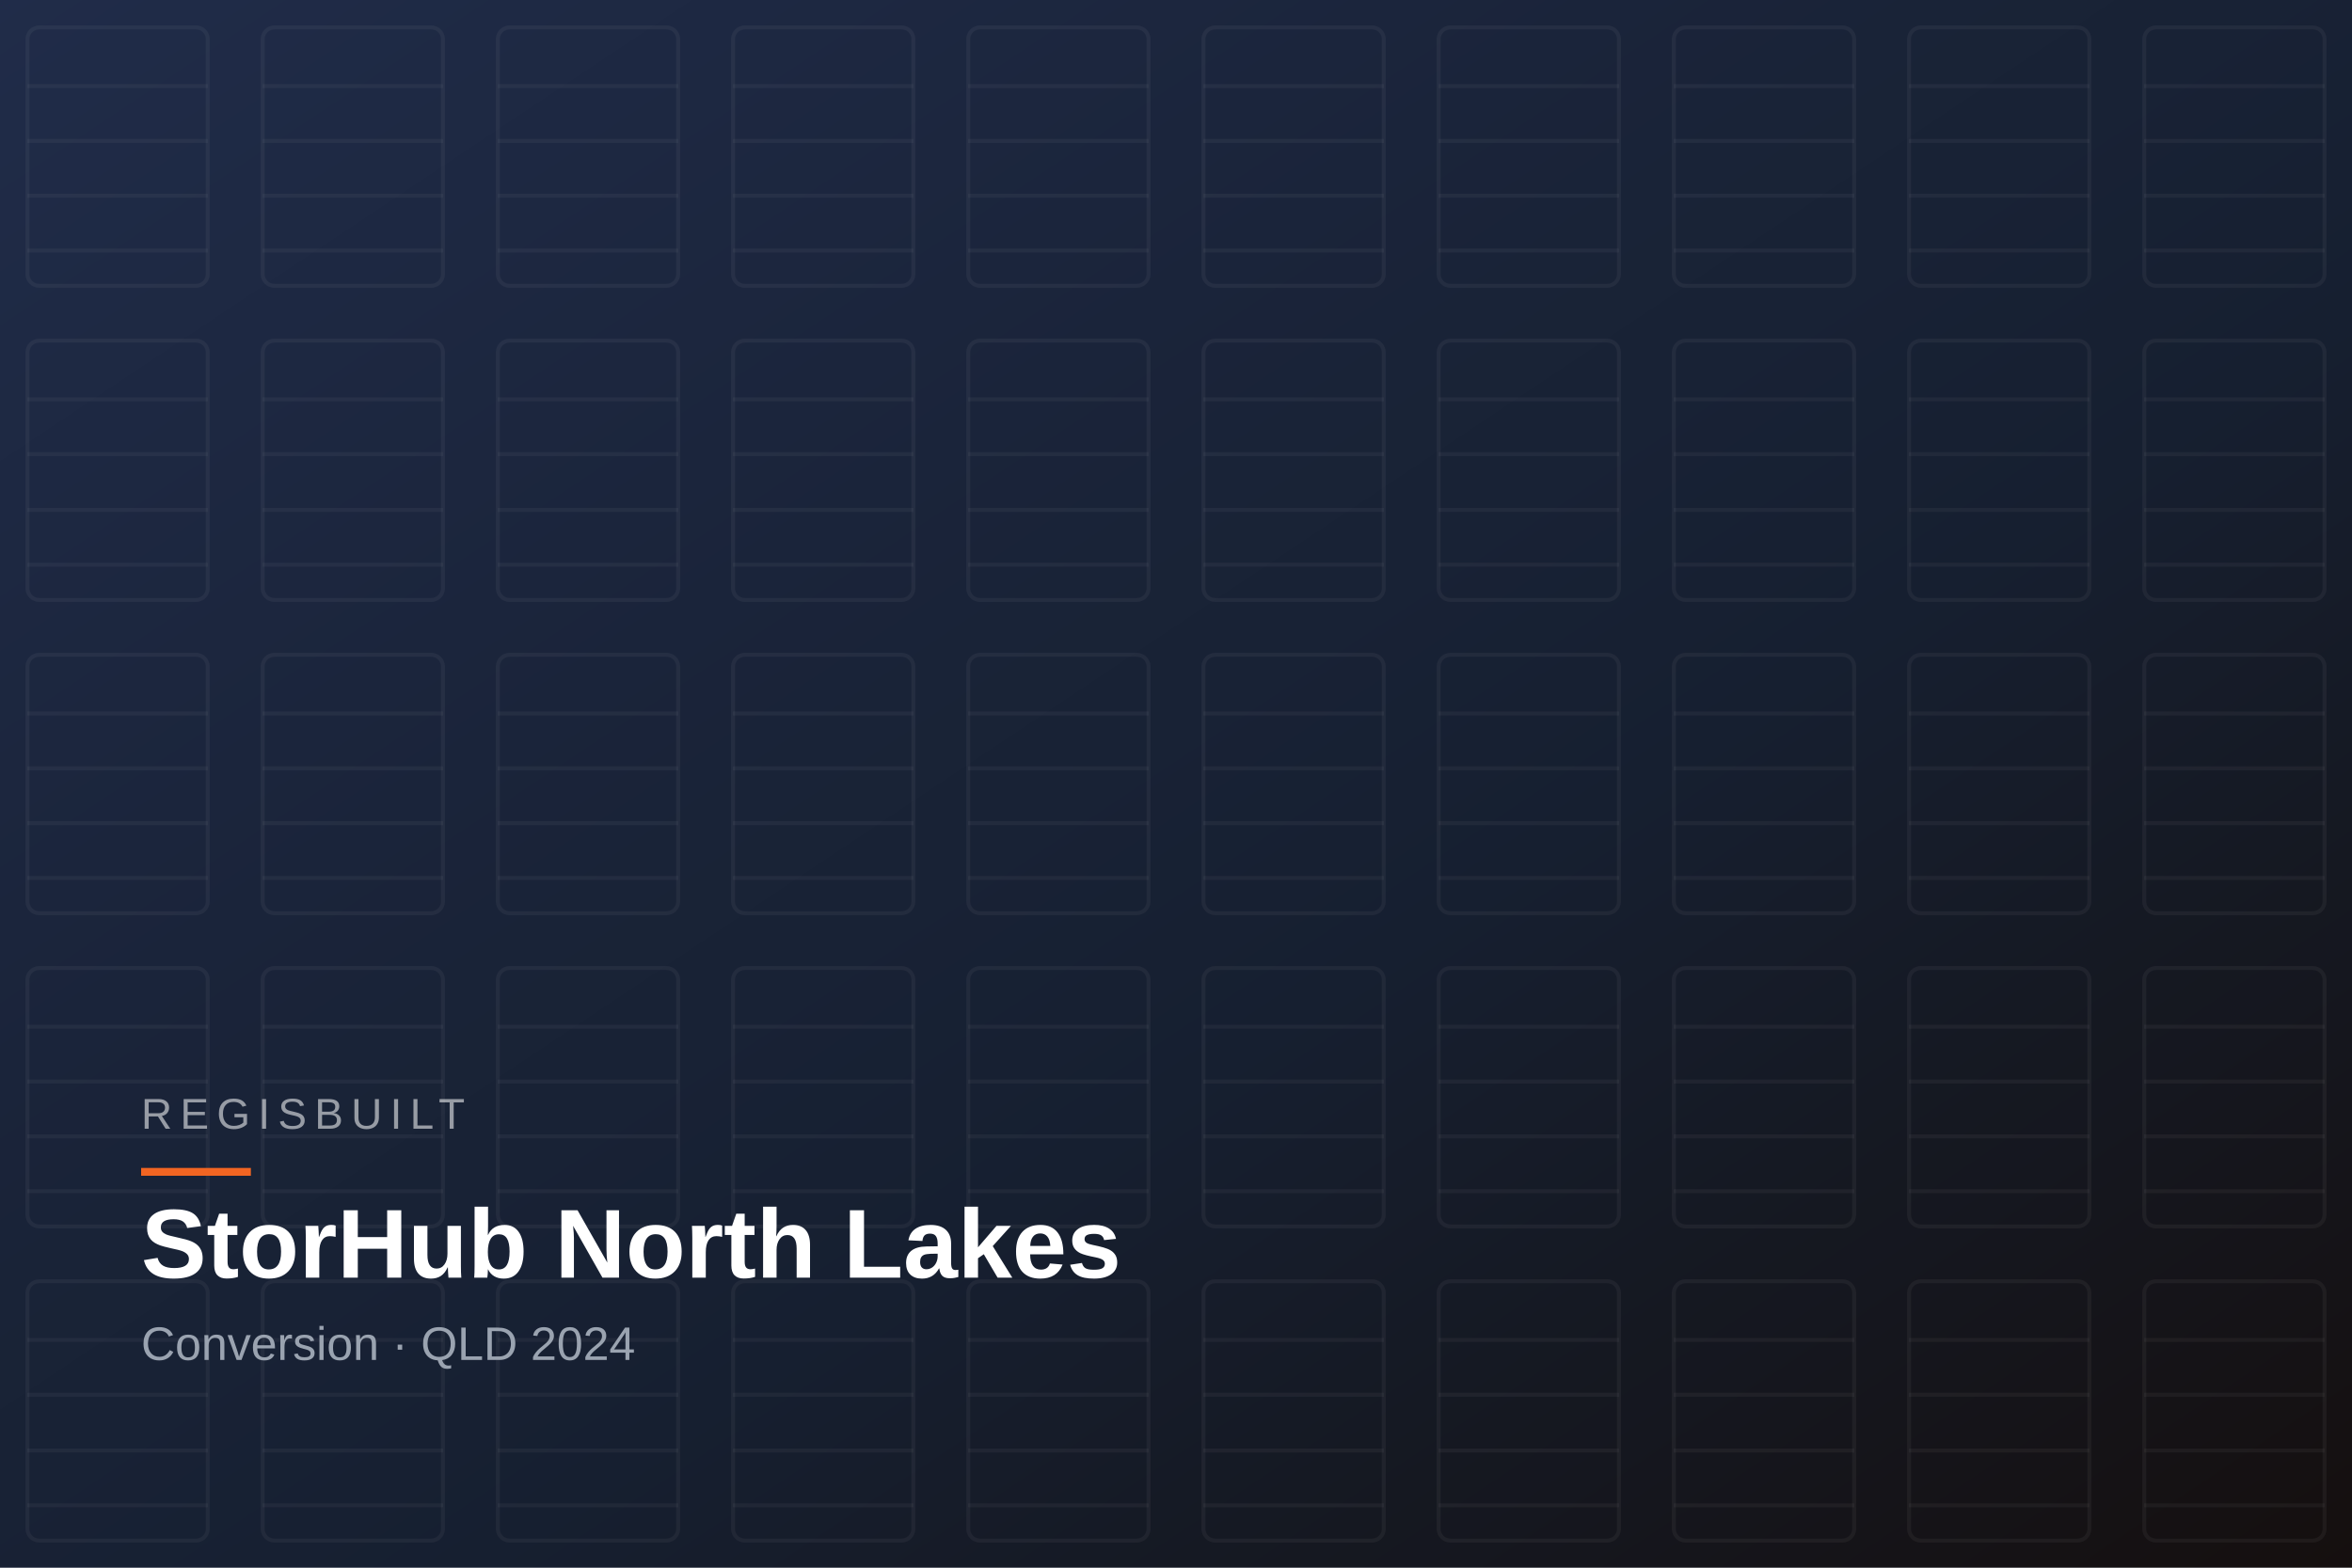
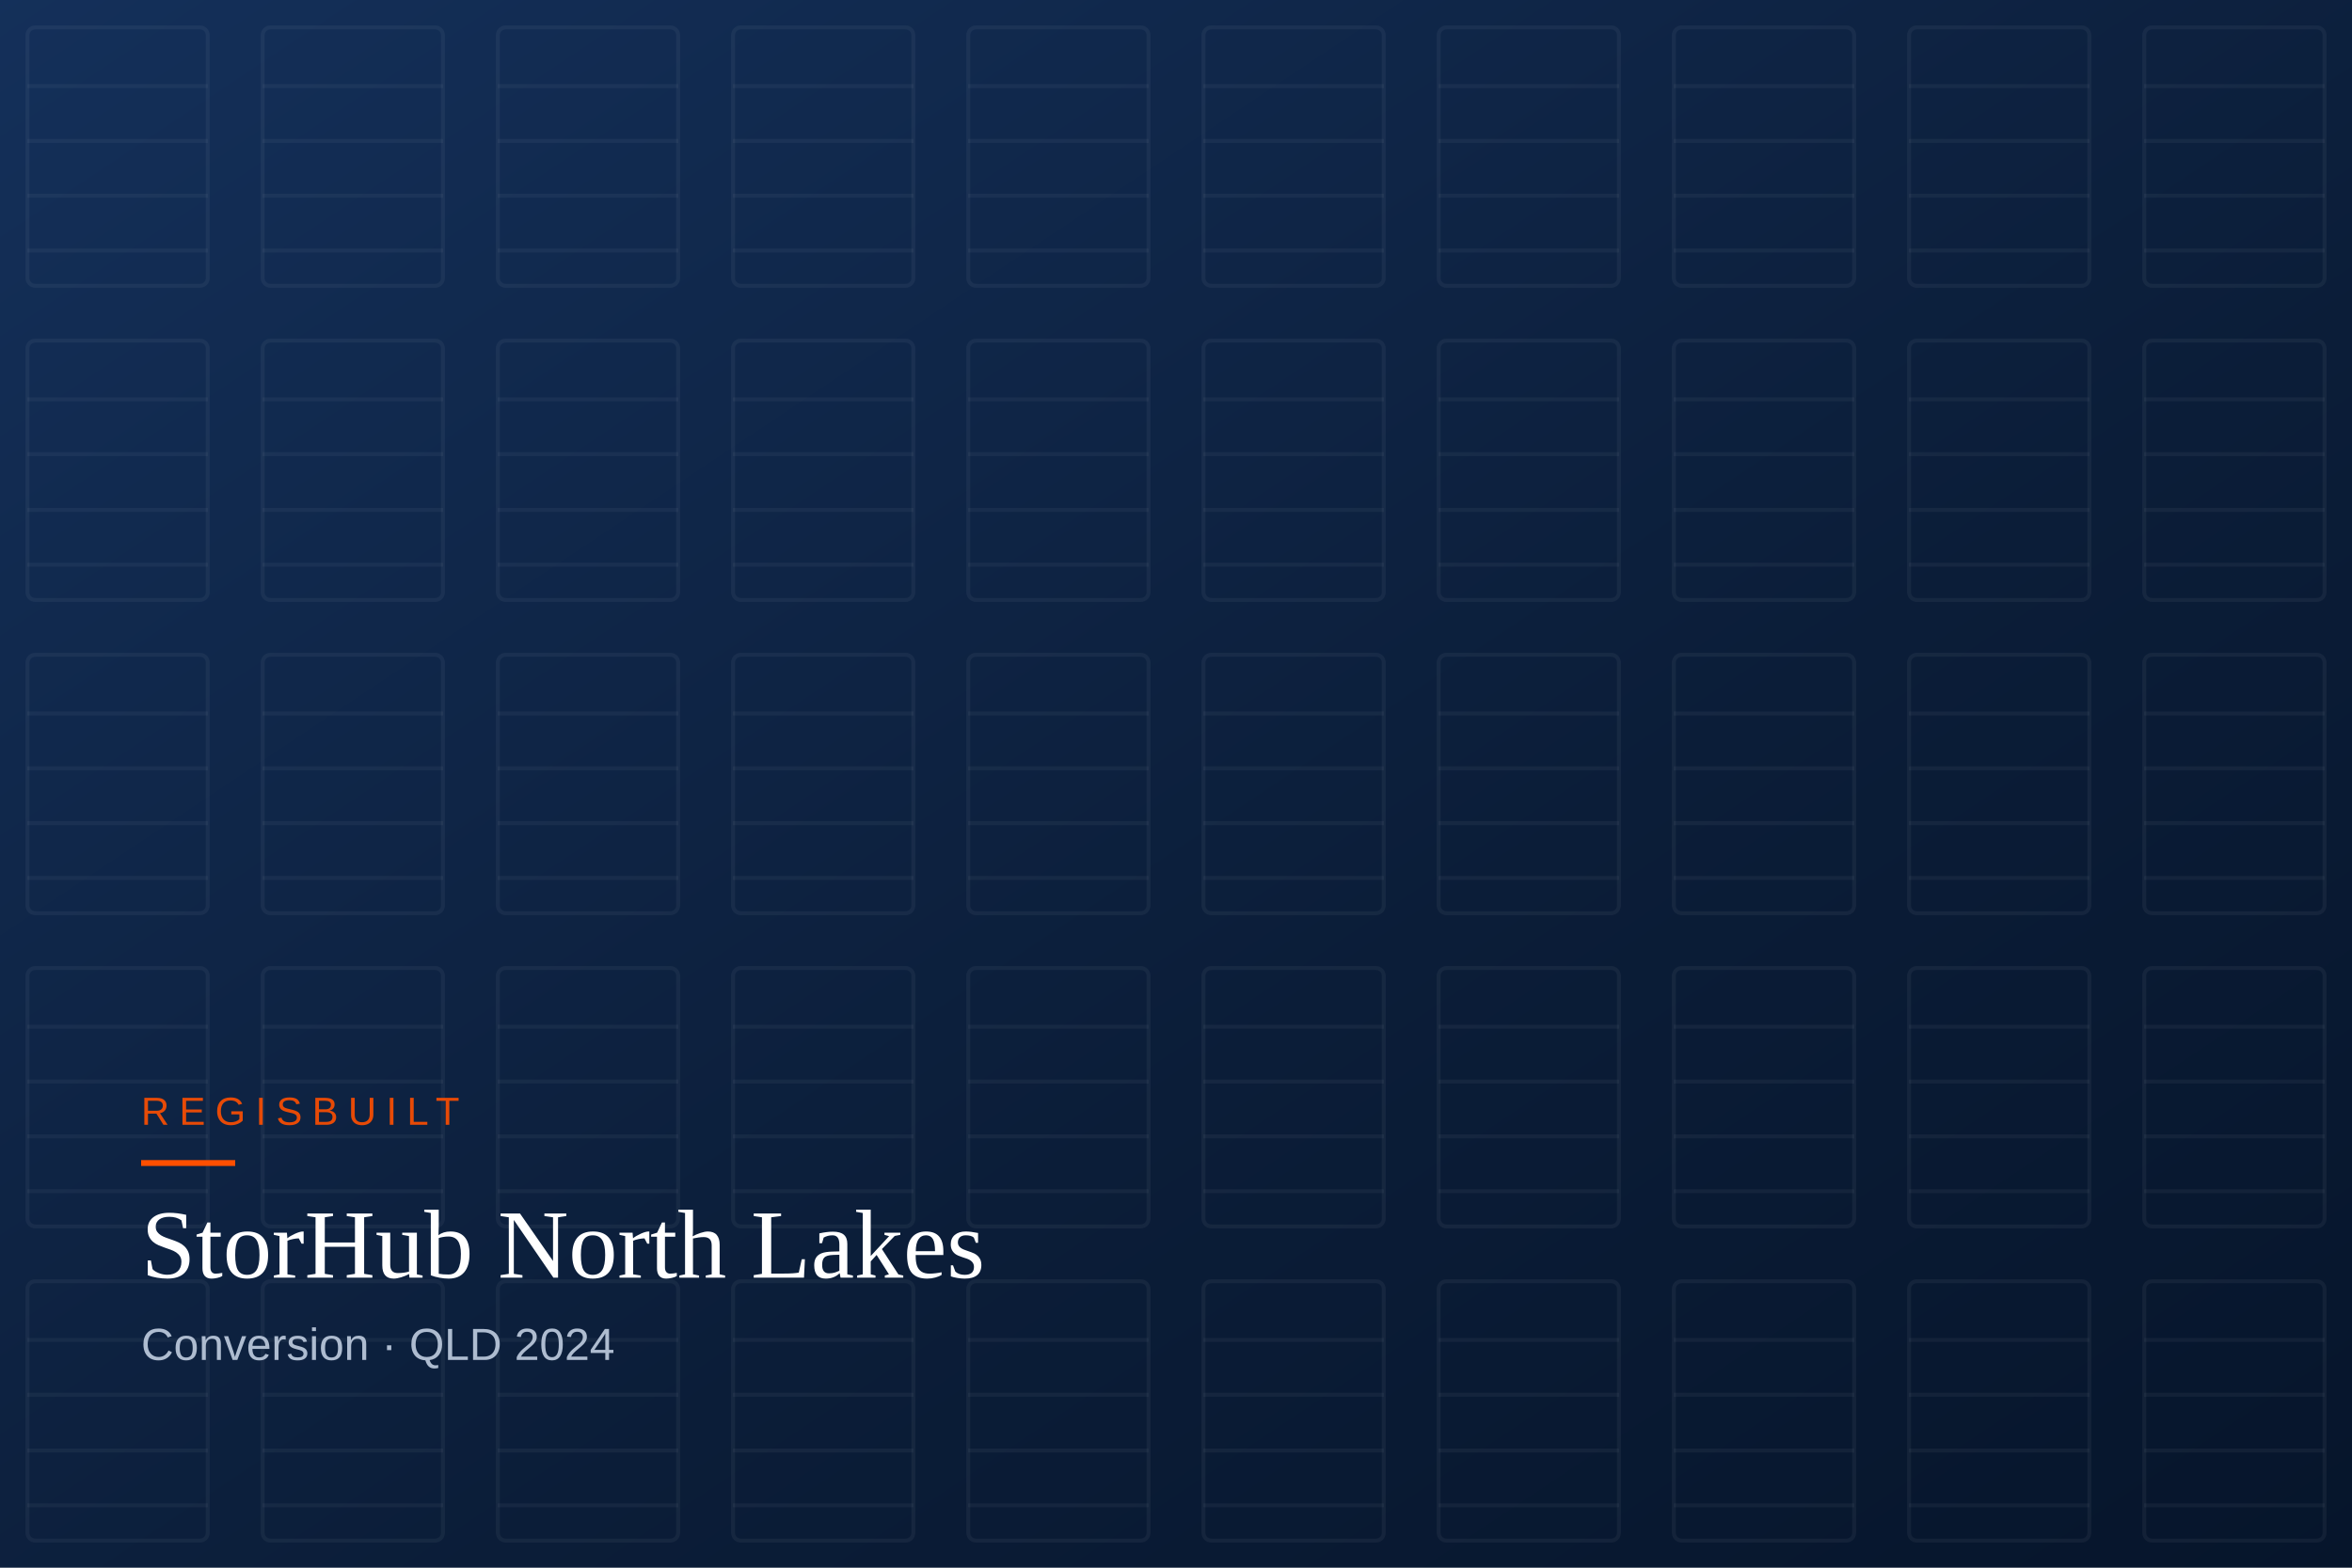
<svg xmlns="http://www.w3.org/2000/svg" viewBox="0 0 1200 800" preserveAspectRatio="xMidYMid slice">
  <defs>
    <linearGradient id="g" x1="0" y1="0" x2="1" y2="1">
-       <stop offset="0" stop-color="#16294a" />
-       <stop offset="0.6" stop-color="#0c1b30" />
-       <stop offset="1" stop-color="#0a0b0d" />
+       <stop offset="0" stop-color="#14305a" />
+       <stop offset="0.6" stop-color="#0b1d38" />
+       <stop offset="1" stop-color="#06152b" />
    </linearGradient>
    <pattern id="doors" width="120" height="160" patternUnits="userSpaceOnUse">
-       <rect x="14" y="14" width="92" height="132" rx="6" fill="none" stroke="#ffffff" stroke-opacity="0.05" stroke-width="2" />
+       <rect x="14" y="14" width="92" height="132" rx="4" fill="none" stroke="#ffffff" stroke-opacity="0.05" stroke-width="2" />
      <g stroke="#ffffff" stroke-opacity="0.045" stroke-width="2">
        <line x1="14" y1="44" x2="106" y2="44" />
        <line x1="14" y1="72" x2="106" y2="72" />
        <line x1="14" y1="100" x2="106" y2="100" />
        <line x1="14" y1="128" x2="106" y2="128" />
      </g>
    </pattern>
  </defs>
  <rect width="1200" height="800" fill="url(#g)" />
  <rect width="1200" height="800" fill="url(#doors)" />
-   <rect width="1200" height="800" fill="#F26522" opacity="0.05" />
  <g transform="translate(72,556)">
-     <rect x="0" y="40" width="56" height="4" fill="#F26522" />
-     <text x="0" y="20" fill="#ffffff" font-family="'Space Grotesk',Arial,sans-serif" font-size="22" letter-spacing="4" opacity="0.55">REGISBUILT</text>
-     <text x="0" y="96" fill="#ffffff" font-family="'Space Grotesk',Arial,sans-serif" font-weight="700" font-size="50">StorHub North Lakes</text>
-     <text x="0" y="138" fill="#9AA3B0" font-family="Arial,sans-serif" font-size="24">Conversion · QLD 2024</text>
+     <rect x="0" y="36" width="48" height="3" fill="#FF4F00" />
+     <text x="0" y="18" fill="#FF4F00" font-family="Arial,sans-serif" font-size="20" letter-spacing="5" opacity="0.9">REGISBUILT</text>
+     <text x="0" y="96" fill="#ffffff" font-family="Georgia,'Times New Roman',serif" font-size="50">StorHub North Lakes</text>
+     <text x="0" y="138" fill="#AEBCD0" font-family="Arial,sans-serif" font-size="23">Conversion · QLD 2024</text>
  </g>
</svg>
